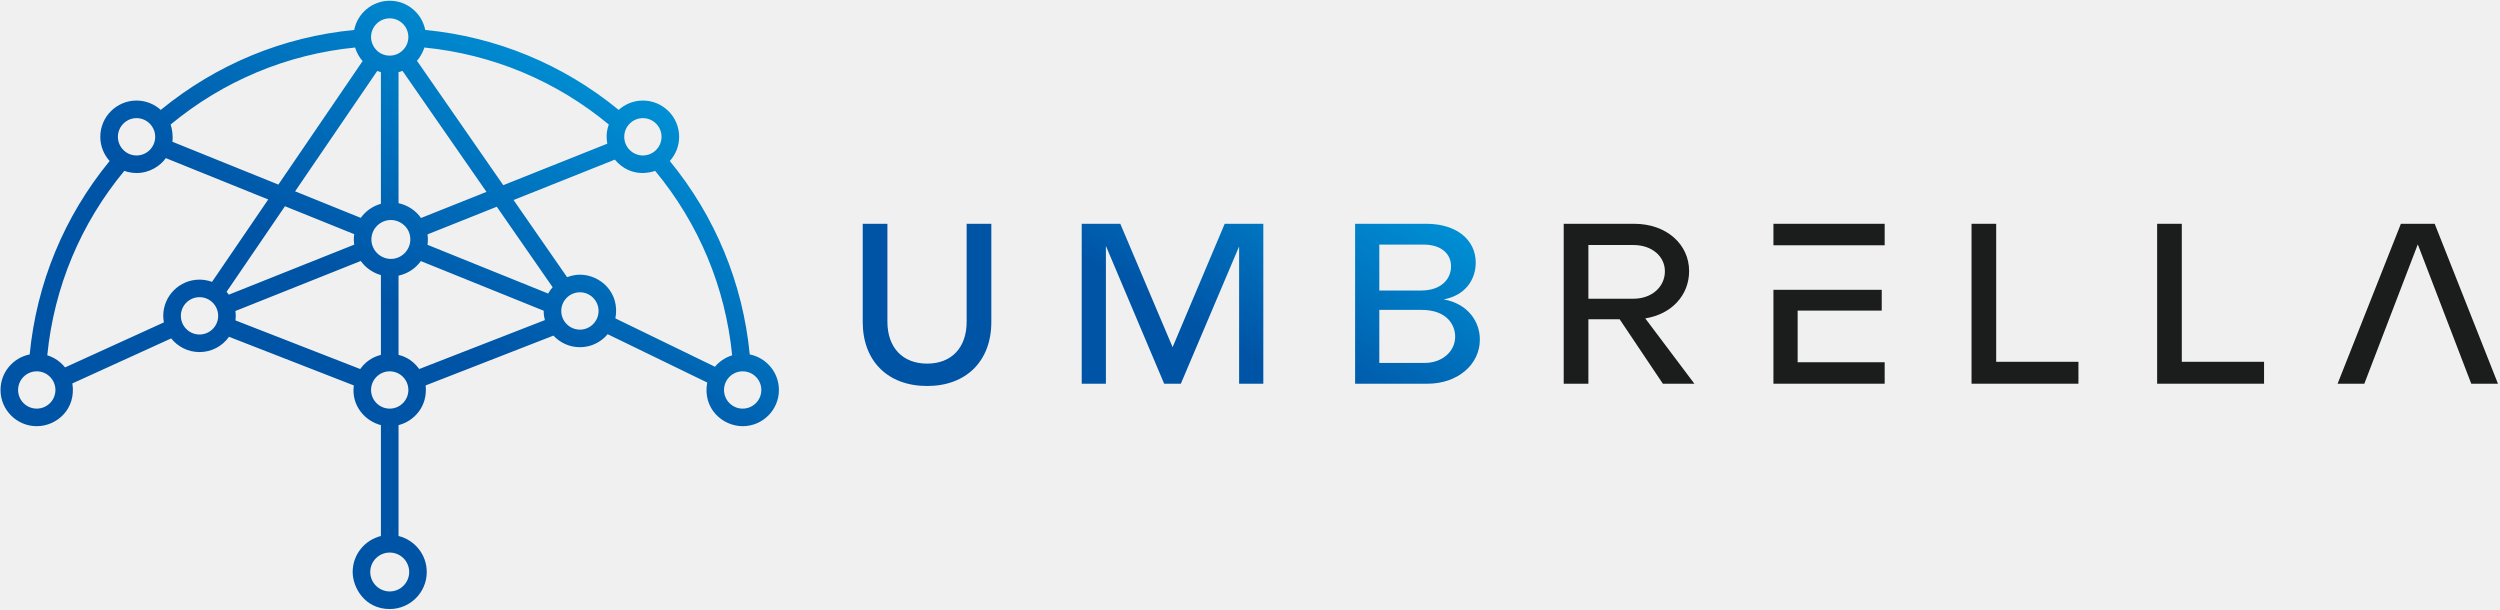
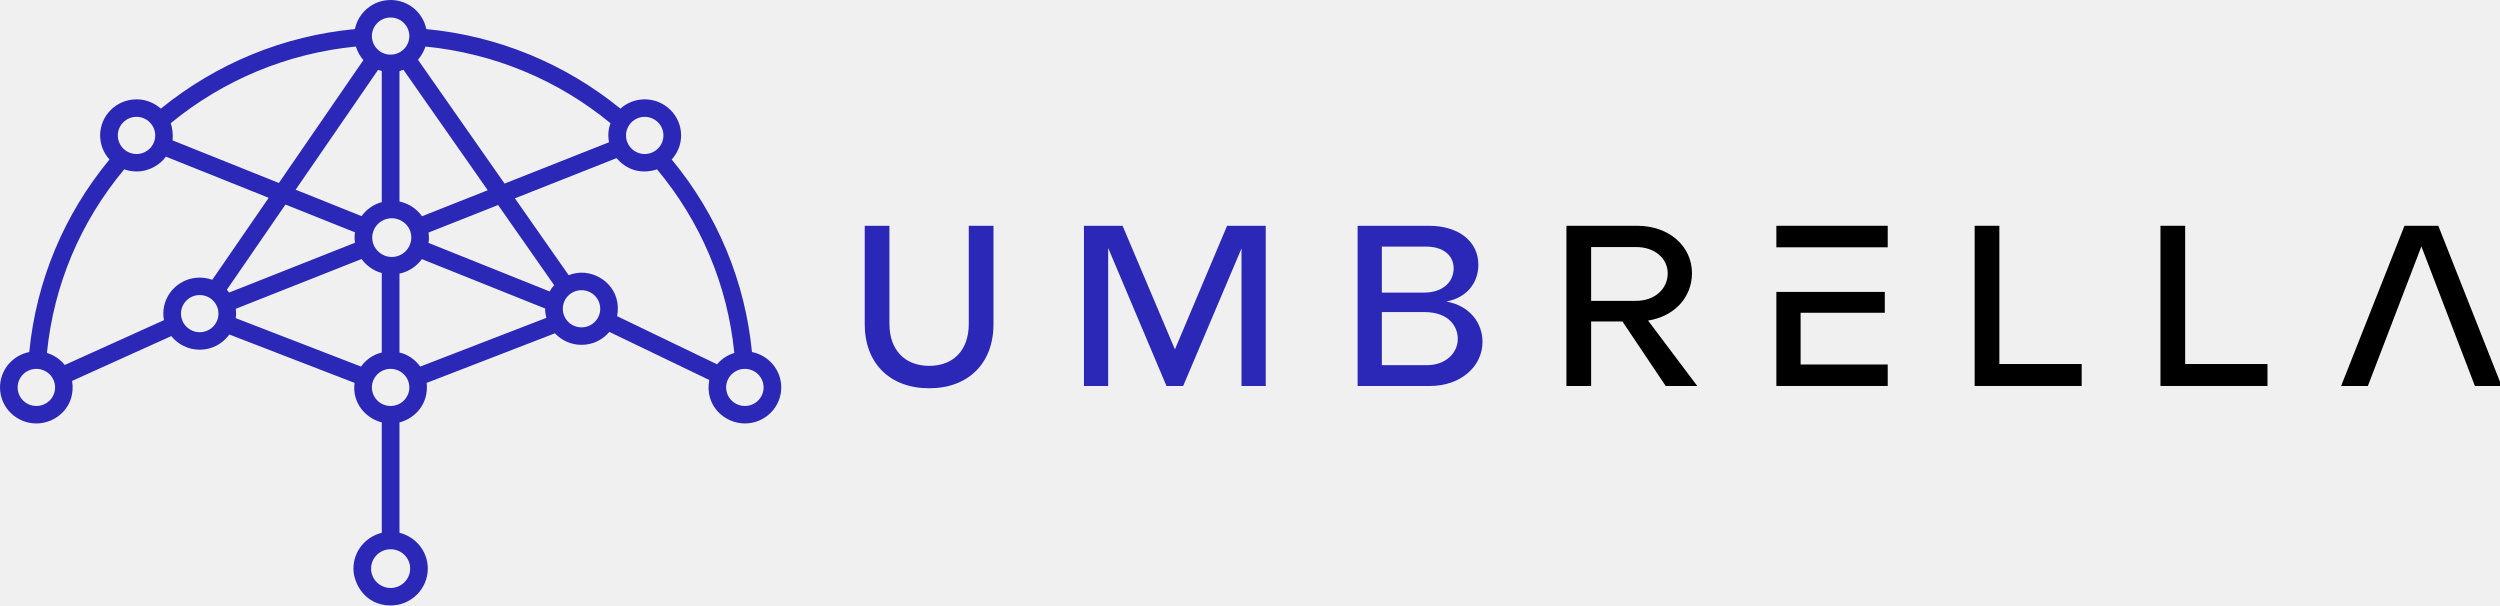
- <svg xmlns="http://www.w3.org/2000/svg" viewBox="0 0 1096 267" width="1096" height="267">
+ <svg xmlns="http://www.w3.org/2000/svg" width="128" height="31" viewBox="0 0 128 31" fill="none">
+   <g clip-path="url(#clip0)">
+     <path fill-rule="evenodd" clip-rule="evenodd" d="M73.163 11.56C74.709 11.56 75.692 12.38 75.692 13.553C75.692 14.373 75.212 15.216 74.053 15.438C75.295 15.662 75.904 16.576 75.904 17.5C75.904 18.789 74.756 19.762 73.221 19.762H69.51V11.56H73.163ZM70.751 14.982H72.893C73.923 14.982 74.427 14.396 74.427 13.74C74.427 13.073 73.889 12.627 73.023 12.627H70.751V14.982ZM70.751 18.695H73.081C73.983 18.695 74.639 18.099 74.639 17.349C74.639 16.75 74.217 15.977 72.917 15.977H70.751V18.695ZM64.806 11.56V19.762H63.565V12.721L60.578 19.762H59.724L56.738 12.696V19.762H55.498V11.56H57.476L60.156 17.888L62.827 11.56H64.806ZM50.866 11.56V16.599C50.866 18.602 49.577 19.879 47.576 19.879C45.563 19.879 44.274 18.602 44.274 16.599V11.56H45.539V16.586C45.539 17.899 46.312 18.732 47.576 18.732C48.841 18.732 49.601 17.899 49.601 16.586V11.56H50.866Z" fill="#2B28B7" />
+     <path fill-rule="evenodd" clip-rule="evenodd" d="M86.899 19.762H85.283L83.069 16.459H81.466V19.762H80.201V11.56H83.818C85.47 11.56 86.629 12.614 86.629 13.986C86.629 15.227 85.727 16.2 84.381 16.412L86.899 19.762ZM83.772 15.403C84.731 15.403 85.387 14.782 85.387 13.997C85.387 13.236 84.731 12.649 83.772 12.649H81.466V15.403H83.772Z" fill="black" />
+     <path d="M96.651 12.662H90.95V11.56H96.651V12.662Z" fill="black" />
+     <path d="M92.191 18.662V16.013H96.501V14.946H90.95V19.762H96.651V18.662H92.191Z" fill="black" />
+     <path d="M102.367 18.638V11.56H101.103V19.762H106.582V18.638H102.367Z" fill="black" />
+     <path d="M111.88 18.638V11.56H110.616V19.762H116.095V18.638H111.88Z" fill="black" />
+     <path d="M124.841 11.56H123.109L119.865 19.762H121.235L123.975 12.616L126.715 19.762H128.084L124.841 11.56Z" fill="black" />
+     <path fill-rule="evenodd" clip-rule="evenodd" d="M19.999 0C20.903 0 21.656 0.641 21.826 1.488C25.493 1.84 28.913 3.246 31.766 5.562C32.095 5.268 32.531 5.086 33.008 5.086C34.037 5.086 34.873 5.914 34.873 6.934C34.873 7.407 34.69 7.84 34.392 8.166C36.731 10.997 38.145 14.388 38.501 18.024C39.354 18.193 40 18.939 40 19.837C40 20.854 39.164 21.681 38.137 21.681C37.111 21.681 36.067 20.786 36.315 19.456L31.199 16.993C30.86 17.399 30.347 17.656 29.774 17.656C29.236 17.656 28.752 17.428 28.413 17.065L21.846 19.604C21.96 20.666 21.259 21.425 20.453 21.627V27.279C21.284 27.482 21.903 28.225 21.903 29.112C21.903 30.152 21.05 31 19.999 31C18.705 31 18.096 29.891 18.096 29.112C18.096 28.225 18.715 27.482 19.547 27.279V21.627C18.739 21.425 18.016 20.639 18.154 19.604L11.742 17.126C11.405 17.598 10.851 17.905 10.225 17.905C9.636 17.905 9.111 17.631 8.769 17.208L3.692 19.502C3.899 20.81 2.888 21.681 1.861 21.681C0.835 21.681 0 20.854 0 19.837C0 18.939 0.646 18.193 1.498 18.024C1.856 14.388 3.269 10.997 5.606 8.166C5.309 7.84 5.127 7.407 5.127 6.934C5.127 5.914 5.963 5.086 6.991 5.086C7.469 5.086 7.904 5.268 8.234 5.562C11.088 3.246 14.505 1.84 18.173 1.488C18.343 0.641 19.097 0 19.999 0ZM19.041 1.848C19.041 2.327 19.427 2.797 19.999 2.797C20.528 2.797 20.958 2.37 20.958 1.848C20.958 1.323 20.528 0.896 19.999 0.896C19.472 0.896 19.041 1.323 19.041 1.848ZM25.834 9.399L31.181 7.284C31.096 6.813 31.189 6.505 31.258 6.308C28.544 4.081 25.281 2.73 21.781 2.383C21.758 2.459 21.657 2.763 21.4 3.06L25.834 9.399ZM14.278 9.368L18.606 3.076C18.453 2.904 18.315 2.678 18.218 2.383C14.719 2.73 11.456 4.081 8.741 6.308C8.811 6.505 8.873 6.856 8.833 7.186L14.278 9.368ZM20.453 10.317C20.928 10.417 21.337 10.691 21.608 11.072L24.972 9.74L20.657 3.575C20.593 3.598 20.524 3.62 20.453 3.639V10.317ZM18.512 11.065C18.76 10.72 19.125 10.463 19.547 10.347V3.639C19.501 3.627 19.434 3.608 19.356 3.58L15.137 9.713L18.512 11.065ZM33.008 7.885C33.539 7.885 33.968 7.457 33.968 6.934C33.968 6.41 33.539 5.982 33.008 5.982C32.482 5.982 32.052 6.41 32.052 6.934C32.052 7.457 32.482 7.885 33.008 7.885ZM6.991 7.885C7.518 7.885 7.948 7.457 7.948 6.934C7.948 6.41 7.518 5.982 6.991 5.982C6.461 5.982 6.032 6.41 6.032 6.934C6.032 7.457 6.461 7.885 6.991 7.885ZM6.995 8.779C6.794 8.779 6.581 8.747 6.36 8.67C4.113 11.364 2.751 14.597 2.403 18.069C2.549 18.113 2.97 18.259 3.317 18.686L8.396 16.391C8.374 16.283 8.362 16.172 8.362 16.059C8.362 15.039 9.199 14.213 10.225 14.213C10.338 14.213 10.586 14.223 10.869 14.325L13.757 10.128L8.493 8.02C8.232 8.394 7.68 8.779 6.995 8.779ZM29.114 14.087C29.395 13.981 29.648 13.96 29.774 13.96C30.801 13.96 31.848 14.858 31.597 16.188L36.712 18.652C37.03 18.266 37.451 18.113 37.597 18.069C37.249 14.597 35.887 11.364 33.64 8.67C33.443 8.74 32.398 9.065 31.566 8.097L26.364 10.155L29.114 14.087ZM11.616 14.833C11.656 14.879 11.695 14.926 11.732 14.979L18.175 12.429C18.137 12.201 18.162 11.984 18.175 11.896L14.617 10.472L11.616 14.833ZM28.141 14.922C28.212 14.798 28.289 14.693 28.371 14.598L25.502 10.497L21.943 11.906C21.955 11.99 21.979 12.228 21.941 12.437L28.141 14.922ZM20.059 13.157C20.617 13.157 21.059 12.699 21.059 12.164C21.059 11.548 20.535 11.174 20.059 11.174C19.519 11.174 19.058 11.612 19.058 12.164C19.058 12.722 19.527 13.157 20.059 13.157ZM18.483 18.768C18.866 18.234 19.369 18.092 19.547 18.048V13.98C19.125 13.864 18.76 13.606 18.512 13.262L12.07 15.811C12.105 16.041 12.082 16.214 12.072 16.29L18.483 18.768ZM20.453 18.048C20.631 18.092 21.114 18.22 21.517 18.768L27.975 16.274C27.906 16.054 27.91 15.796 27.91 15.796L21.599 13.267C21.329 13.641 20.921 13.912 20.453 14.009V18.048ZM29.774 16.761C30.303 16.761 30.732 16.333 30.732 15.81C30.732 15.284 30.303 14.858 29.774 14.858C29.244 14.858 28.815 15.284 28.815 15.81C28.815 16.333 29.244 16.761 29.774 16.761ZM10.225 17.009C10.756 17.009 11.185 16.582 11.185 16.059C11.185 15.533 10.756 15.107 10.225 15.107C9.697 15.107 9.267 15.533 9.267 16.059C9.267 16.582 9.697 17.009 10.225 17.009ZM38.137 20.786C38.666 20.786 39.096 20.361 39.096 19.837C39.096 19.312 38.666 18.886 38.137 18.886C37.609 18.886 37.179 19.312 37.179 19.837C37.179 20.361 37.609 20.786 38.137 20.786ZM19.999 20.786C20.528 20.786 20.958 20.361 20.958 19.837C20.958 19.312 20.528 18.886 19.999 18.886C19.472 18.886 19.041 19.312 19.041 19.837C19.041 20.361 19.472 20.786 19.999 20.786ZM1.861 20.786C2.39 20.786 2.821 20.361 2.821 19.837C2.821 19.312 2.39 18.886 1.861 18.886C1.334 18.886 0.903 19.312 0.903 19.837C0.903 20.361 1.334 20.786 1.861 20.786ZM19.999 30.104C20.552 30.104 21 29.659 21 29.112C21 28.565 20.552 28.122 19.999 28.122C19.448 28.122 19 28.565 19 29.112C19 29.659 19.448 30.104 19.999 30.104Z" fill="#2B28B7" />
+   </g>
  <defs>
-     <linearGradient id="grd1" gradientUnits="userSpaceOnUse" x1="465.715" y1="208.626" x2="555.459" y2="53.186">
-       <stop offset="0" stop-color="#0054a6" />
-       <stop offset="0.485" stop-color="#0054a6" />
-       <stop offset="1" stop-color="#008fd4" />
-       <stop offset="1" stop-color="#008fd4" />
-     </linearGradient>
-     <clipPath clipPathUnits="userSpaceOnUse" id="cp1">
-       <path d="M-119 -533L1214.33 -533L1214.33 800.33L-119 800.33L-119 -533Z" />
+     <clipPath id="clip0">
+       <rect width="128" height="31" fill="white" />
    </clipPath>
-     <linearGradient id="grd2" gradientUnits="userSpaceOnUse" x1="116.601" y1="247.315" x2="246.979" y2="21.494">
-       <stop offset="0" stop-color="#0054a6" />
-       <stop offset="0.485" stop-color="#0054a6" />
-       <stop offset="1" stop-color="#008fd4" />
-       <stop offset="1" stop-color="#008fd4" />
-     </linearGradient>
  </defs>
-   <style>
- 		tspan { white-space:pre }
- 		.shp0 { fill: url(#grd1) } 
- 		.shp1 { fill: #1b1d1d } 
- 		.shp2 { fill: url(#grd2) } 
- 	</style>
-   <g id="g10">
-     <g id="g12">
-       <g id="g14">
-         <g id="g20">
-           <g id="g22">
-             <path id="path34" fill-rule="evenodd" class="shp0" d="M625.33 98.11C638.55 98.11 646.96 105.12 646.96 115.14C646.96 122.15 642.85 129.36 632.94 131.26C643.56 133.17 648.77 140.98 648.77 148.88C648.77 159.9 638.95 168.22 625.82 168.22L594.08 168.22L594.08 98.11L625.33 98.11ZM604.69 127.36L623.02 127.36C631.83 127.36 636.14 122.35 636.14 116.74C636.14 111.04 631.54 107.23 624.13 107.23L604.69 107.23L604.69 127.36ZM604.69 159.1L624.62 159.1C632.34 159.1 637.95 154 637.95 147.59C637.95 142.47 634.34 135.86 623.22 135.86L604.69 135.86L604.69 159.1ZM553.84 98.11L553.84 168.22L543.23 168.22L543.23 108.03L517.68 168.22L510.37 168.22L484.83 107.82L484.83 168.22L474.22 168.22L474.22 98.11L491.14 98.11L514.07 152.2L536.91 98.11L553.84 98.11ZM434.6 98.11L434.6 141.18C434.6 158.3 423.58 169.22 406.46 169.22C389.24 169.22 378.22 158.3 378.22 141.18L378.22 98.11L389.04 98.11L389.04 141.07C389.04 152.29 395.65 159.41 406.46 159.41C417.28 159.41 423.78 152.29 423.78 141.07L423.78 98.11L434.6 98.11Z" />
-           </g>
-         </g>
-       </g>
-     </g>
-     <g id="g36">
-       <g id="Clip-Path: g38" clip-path="url(#cp1)">
-         <g id="g38">
-           <g id="g44">
-             <path id="path46" fill-rule="evenodd" class="shp1" d="M742.82 168.22L729 168.22L710.06 139.98L696.35 139.98L696.35 168.22L685.53 168.22L685.53 98.11L716.47 98.11C730.6 98.11 740.51 107.12 740.51 118.84C740.51 129.45 732.8 137.77 721.28 139.58L742.82 168.22ZM716.07 130.96C724.28 130.96 729.89 125.65 729.89 118.94C729.89 112.43 724.28 107.42 716.07 107.42L696.35 107.42L696.35 130.96L716.07 130.96Z" />
-           </g>
-           <path id="path48" class="shp1" d="M826.24 107.53L777.47 107.53L777.47 98.11L826.24 98.11L826.24 107.53Z" />
-           <g id="g50">
-             <path id="path52" class="shp1" d="M788.09 158.81L788.09 136.17L824.95 136.17L824.95 127.05L777.47 127.05L777.47 168.22L826.24 168.22L826.24 158.81L788.09 158.81Z" />
-           </g>
-           <g id="g54">
-             <path id="path56" class="shp1" d="M875.13 158.61L875.13 98.11L864.32 98.11L864.32 168.22L911.19 168.22L911.19 158.61L875.13 158.61Z" />
-           </g>
-           <g id="g58">
-             <path id="path60" class="shp1" d="M956.5 158.61L956.5 98.11L945.69 98.11L945.69 168.22L992.56 168.22L992.56 158.61L956.5 158.61Z" />
-           </g>
-           <g id="g62">
-             <path id="path64" class="shp1" d="M1067.37 98.11L1052.55 98.11L1024.8 168.22L1036.52 168.22L1059.96 107.13L1083.4 168.22L1095.11 168.22L1067.37 98.11Z" />
-           </g>
-         </g>
-       </g>
-     </g>
-     <g id="g66">
-       <g id="g68">
-         <g id="g74">
-           <g id="g76">
-             <path id="path88" fill-rule="evenodd" class="shp2" d="M170.85 0.33C178.56 0.33 184.98 5.84 186.43 13.13C217.72 16.16 246.89 28.25 271.23 48.18C274.04 45.65 277.76 44.08 281.83 44.08C290.61 44.08 297.74 51.2 297.74 59.98C297.74 64.05 296.18 67.77 293.64 70.58C313.59 94.93 325.65 124.1 328.69 155.38C335.97 156.83 341.48 163.25 341.48 170.97C341.48 179.72 334.35 186.84 325.59 186.84C316.83 186.84 307.93 179.14 310.04 167.7L266.4 146.51C263.5 150 259.13 152.21 254.24 152.21C249.65 152.21 245.52 150.25 242.63 147.13L186.6 168.97C187.58 178.1 181.6 184.63 174.72 186.37L174.72 234.99C181.81 236.74 187.09 243.13 187.09 250.76C187.09 259.71 179.81 267 170.85 267C159.81 267 154.61 257.46 154.61 250.76C154.61 243.13 159.89 236.74 166.99 234.99L166.99 186.37C160.1 184.63 153.93 177.87 155.11 168.97L100.4 147.65C97.53 151.71 92.8 154.35 87.46 154.35C82.44 154.35 77.96 152 75.04 148.36L31.73 168.09C33.49 179.34 24.87 186.84 16.11 186.84C7.35 186.84 0.23 179.72 0.23 170.97C0.23 163.25 5.74 156.83 13.01 155.38C16.06 124.1 28.12 94.93 48.06 70.58C45.52 67.77 43.97 64.05 43.97 59.98C43.97 51.2 51.1 44.08 59.87 44.08C63.95 44.08 67.66 45.65 70.48 48.18C94.82 28.25 123.98 16.16 155.27 13.13C156.72 5.84 163.15 0.33 170.85 0.33ZM162.67 16.23C162.67 20.35 165.97 24.39 170.85 24.39C175.36 24.39 179.03 20.72 179.03 16.23C179.03 11.71 175.36 8.04 170.85 8.04C166.35 8.04 162.67 11.71 162.67 16.23ZM220.63 81.18L266.24 62.99C265.52 58.94 266.31 56.29 266.9 54.59C243.75 35.44 215.91 23.81 186.05 20.83C185.85 21.48 184.99 24.1 182.8 26.65L220.63 81.18ZM122.04 80.92L158.96 26.79C157.66 25.31 156.48 23.37 155.65 20.83C125.8 23.81 97.96 35.44 74.8 54.59C75.4 56.29 75.93 59.31 75.59 62.15L122.04 80.92ZM174.72 89.08C178.77 89.94 182.26 92.3 184.57 95.57L213.27 84.12L176.46 31.08C175.91 31.28 175.33 31.47 174.72 31.63C174.72 31.63 174.72 89.08 174.72 89.08ZM158.16 95.51C160.28 92.55 163.39 90.34 166.99 89.34L166.99 31.63C166.6 31.53 166.03 31.37 165.36 31.13L129.37 83.88L158.16 95.51ZM281.83 68.16C286.36 68.16 290.02 64.48 290.02 59.98C290.02 55.47 286.36 51.79 281.83 51.79C277.34 51.79 273.67 55.47 273.67 59.98C273.67 64.48 277.34 68.16 281.83 68.16ZM59.87 68.16C64.37 68.16 68.04 64.48 68.04 59.98C68.04 55.47 64.37 51.79 59.87 51.79C55.35 51.79 51.69 55.47 51.69 59.98C51.69 64.48 55.35 68.16 59.87 68.16ZM59.91 75.85C58.19 75.85 56.37 75.57 54.49 74.91C35.32 98.09 23.7 125.9 20.73 155.76C21.98 156.14 25.57 157.4 28.53 161.07L71.86 141.33C71.67 140.4 71.57 139.45 71.57 138.47C71.57 129.7 78.71 122.59 87.46 122.59C88.43 122.59 90.54 122.68 92.96 123.56L117.59 87.45L72.69 69.32C70.46 72.54 65.75 75.85 59.91 75.85ZM248.61 121.51C251.01 120.6 253.16 120.42 254.24 120.42C263 120.42 271.93 128.14 269.79 139.58L313.43 160.78C316.14 157.46 319.73 156.14 320.98 155.76C318.01 125.9 306.39 98.09 287.22 74.91C285.54 75.51 276.63 78.31 269.53 69.98L225.15 87.69L248.61 121.51ZM99.33 127.93C99.67 128.32 100 128.73 100.32 129.18L155.29 107.25C154.96 105.29 155.17 103.42 155.29 102.66L124.93 90.41C124.93 90.41 99.33 127.93 99.33 127.93ZM240.31 128.69C240.91 127.63 241.57 126.72 242.27 125.91L217.79 90.63L187.43 102.75C187.53 103.47 187.74 105.52 187.41 107.32L240.31 128.69ZM171.36 113.51C176.12 113.51 179.89 109.57 179.89 104.97C179.89 99.67 175.42 96.45 171.36 96.45C166.75 96.45 162.82 100.22 162.82 104.97C162.82 109.77 166.82 113.51 171.36 113.51ZM157.91 161.78C161.18 157.18 165.47 155.96 166.99 155.58L166.99 120.59C163.39 119.59 160.28 117.37 158.16 114.41L103.2 136.34C103.5 138.32 103.3 139.81 103.22 140.46L157.91 161.78ZM174.72 155.58C176.24 155.96 180.36 157.06 183.8 161.78L238.89 140.32C238.3 138.43 238.34 136.21 238.34 136.21L184.5 114.46C182.19 117.67 178.71 120 174.72 120.84C174.72 120.84 174.72 155.58 174.72 155.58ZM254.24 144.51C258.75 144.51 262.41 140.83 262.41 136.33C262.41 131.81 258.75 128.14 254.24 128.14C249.72 128.14 246.06 131.81 246.06 136.33C246.06 140.83 249.72 144.51 254.24 144.51ZM87.46 146.65C91.99 146.65 95.65 142.97 95.65 138.47C95.65 133.95 91.99 130.28 87.46 130.28C82.96 130.28 79.29 133.95 79.29 138.47C79.29 142.97 82.96 146.65 87.46 146.65ZM325.59 179.14C330.1 179.14 333.77 175.48 333.77 170.97C333.77 166.46 330.1 162.79 325.59 162.79C321.08 162.79 317.41 166.46 317.41 170.97C317.41 175.48 321.08 179.14 325.59 179.14ZM170.85 179.14C175.36 179.14 179.03 175.48 179.03 170.97C179.03 166.46 175.36 162.79 170.85 162.79C166.35 162.79 162.67 166.46 162.67 170.97C162.67 175.48 166.35 179.14 170.85 179.14ZM16.11 179.14C20.62 179.14 24.3 175.48 24.3 170.97C24.3 166.46 20.62 162.79 16.11 162.79C11.61 162.79 7.93 166.46 7.93 170.97C7.93 175.48 11.61 179.14 16.11 179.14ZM170.85 259.29C175.56 259.29 179.39 255.46 179.39 250.76C179.39 246.05 175.56 242.24 170.85 242.24C166.15 242.24 162.32 246.05 162.32 250.76C162.32 255.46 166.15 259.29 170.85 259.29Z" />
-           </g>
-         </g>
-       </g>
-     </g>
-   </g>
</svg>
